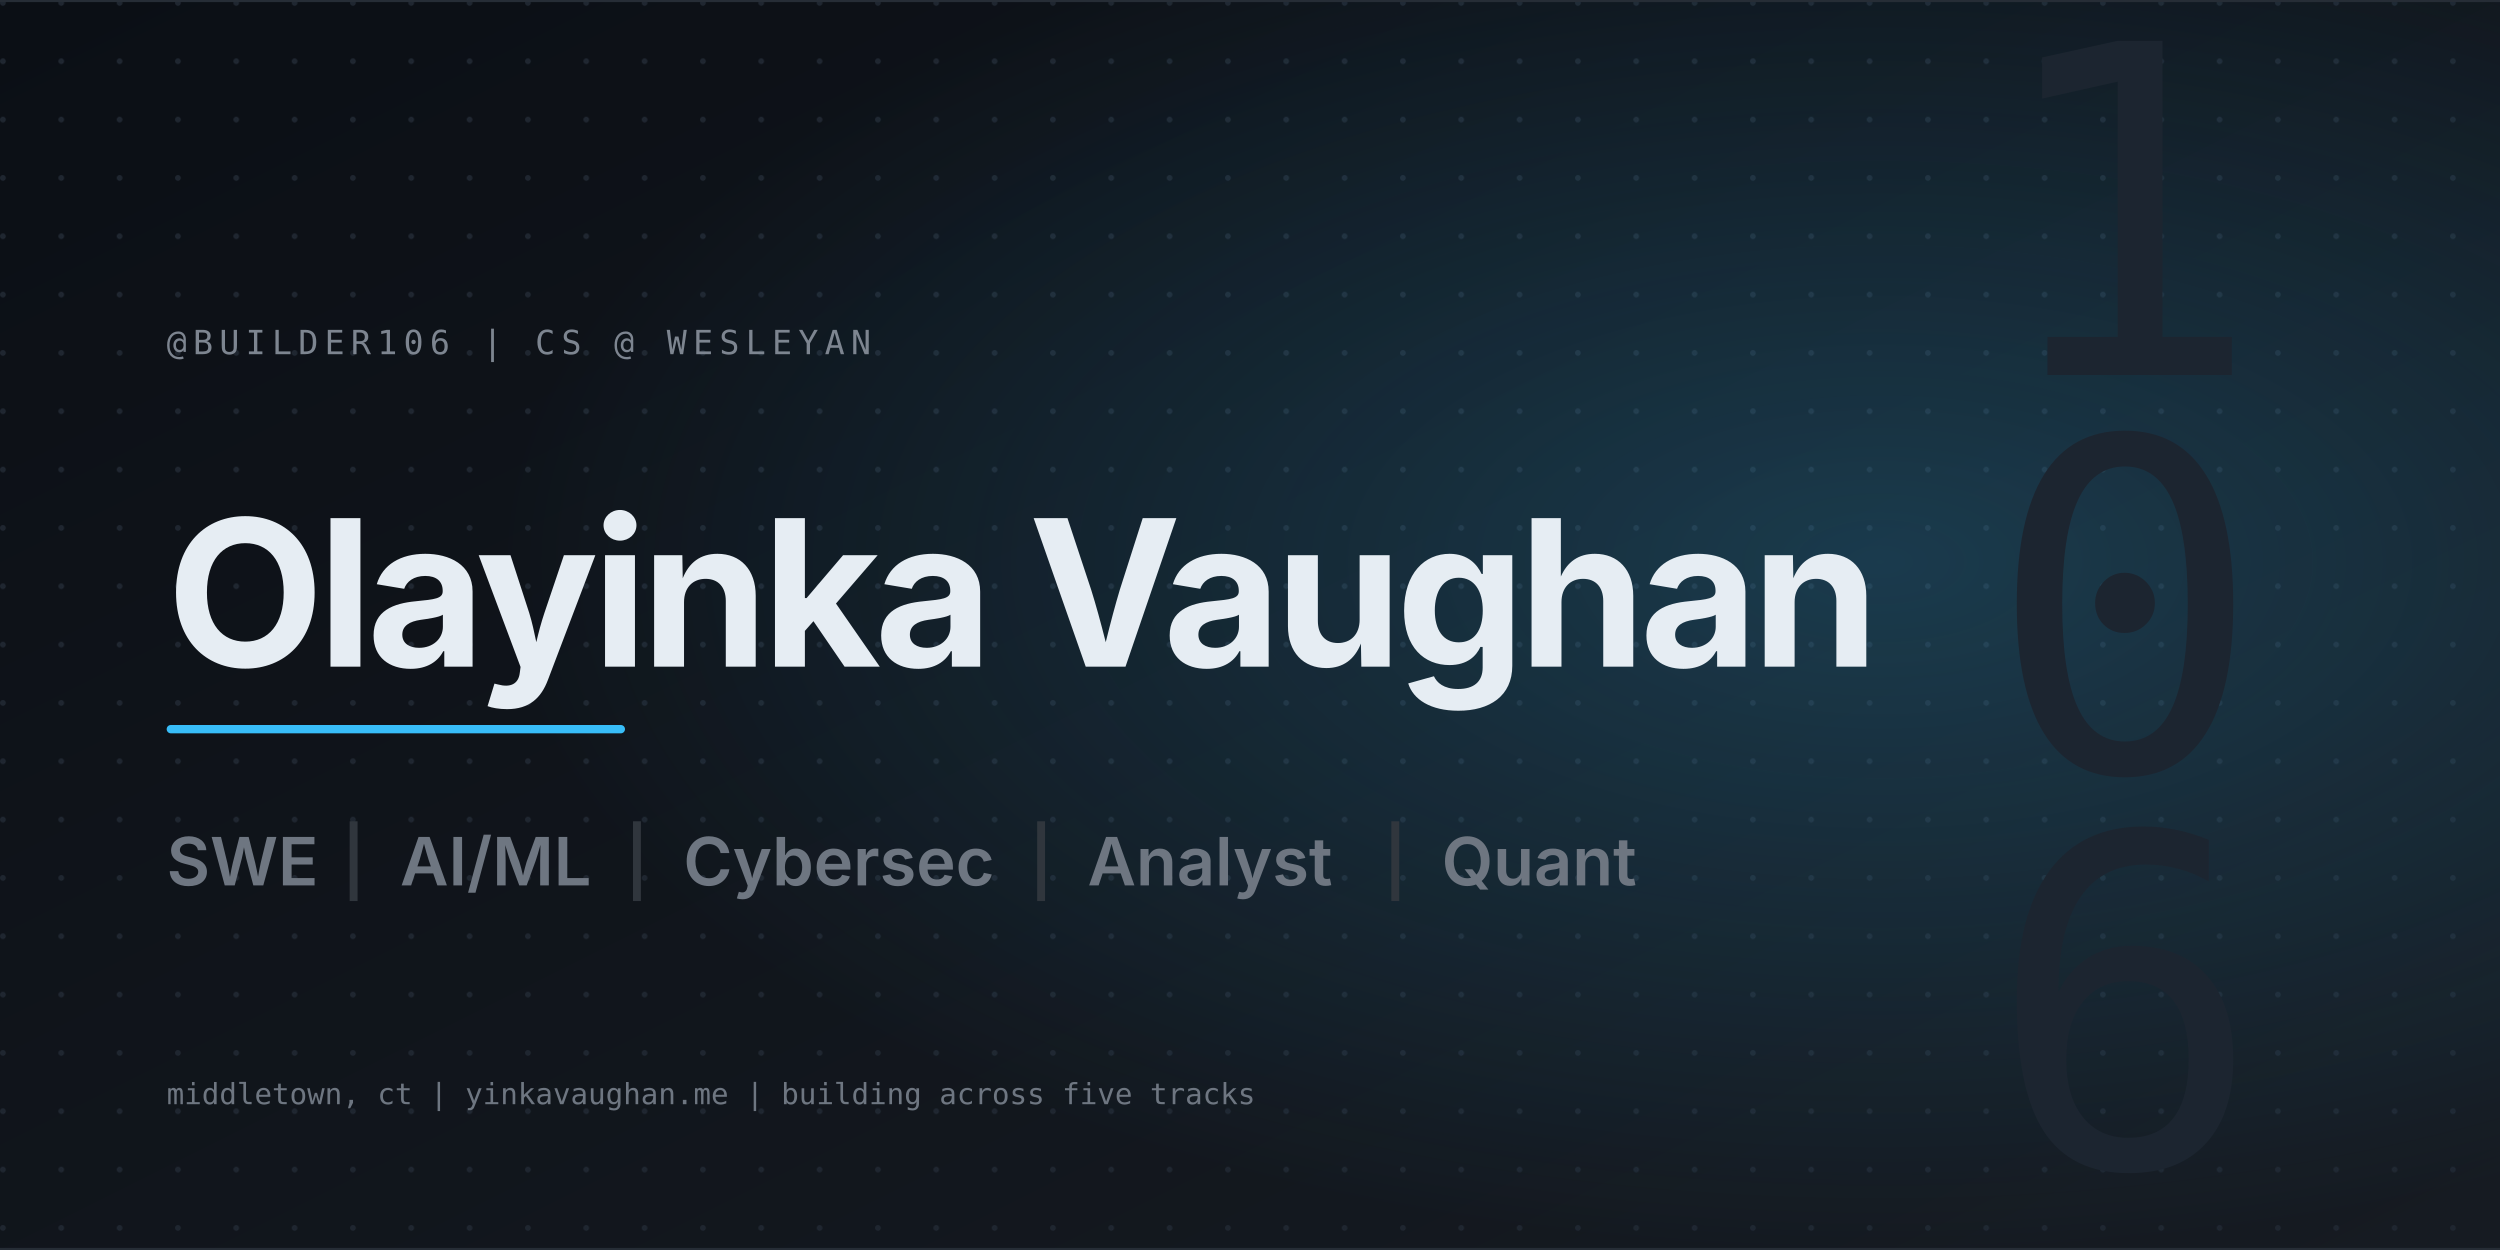
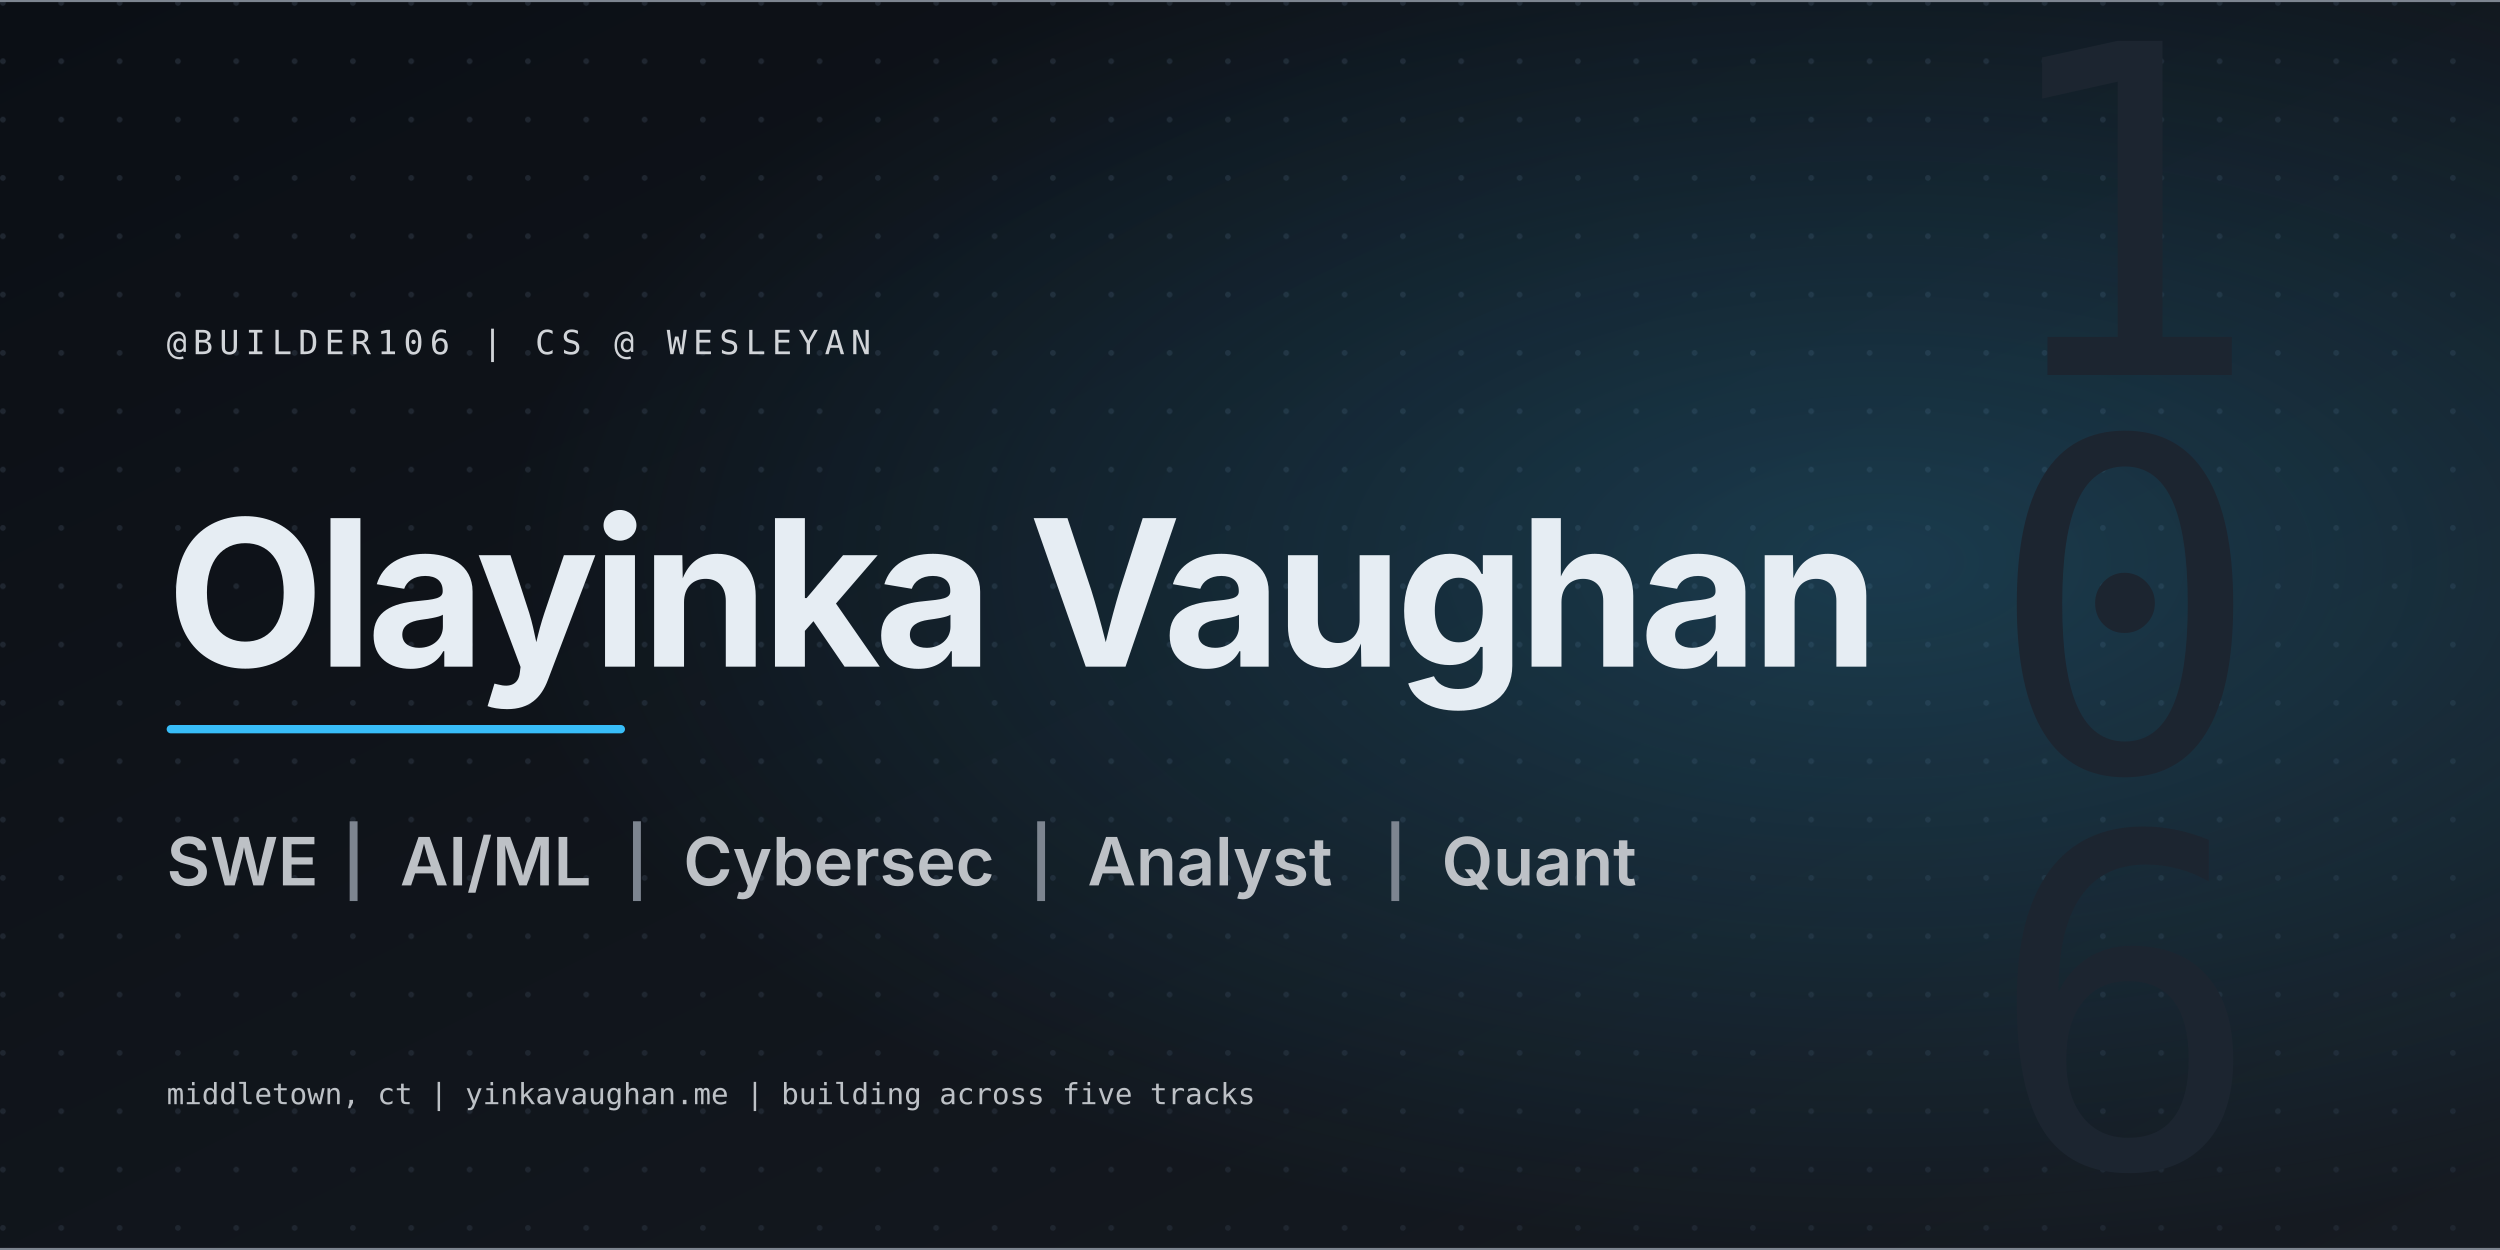
<svg xmlns="http://www.w3.org/2000/svg" width="1200" height="600" viewBox="0 0 1200 600" role="img" aria-label="Olayinka Vaughan — SWE, AI/ML, Cybersec, Analyst, Quant">
  <defs>
    <style>
      @keyframes breathe {
        0%, 100% { opacity: 0.05; }
        50%      { opacity: 0.22; }
      }
      @keyframes draw {
        0%   { width: 0px; }
        100% { width: 220px; }
      }
      @keyframes c1 {
-         0%, 17%   { fill: #38bdf8; }
-         20%, 100% { fill: #6e7681; }
+         0%, 17%   { fill: #58c8f9; }
+         20%, 100% { fill: #bdc1c6; }
      }
      @keyframes c2 {
-         0%, 17%   { fill: #6e7681; }
-         20%, 37%  { fill: #fb923c; }
-         40%, 100% { fill: #6e7681; }
+         0%, 17%   { fill: #bdc1c6; }
+         20%, 37%  { fill: #fca761; }
+         40%, 100% { fill: #bdc1c6; }
      }
      @keyframes c3 {
-         0%, 37%   { fill: #6e7681; }
-         40%, 57%  { fill: #f87171; }
-         60%, 100% { fill: #6e7681; }
+         0%, 37%   { fill: #bdc1c6; }
+         40%, 57%  { fill: #fa9f9f; }
+         60%, 100% { fill: #bdc1c6; }
      }
      @keyframes c4 {
-         0%, 57%   { fill: #6e7681; }
+         0%, 57%   { fill: #bdc1c6; }
        60%, 77%  { fill: #fbbf24; }
-         80%, 100% { fill: #6e7681; }
+         80%, 100% { fill: #bdc1c6; }
      }
      @keyframes c5 {
-         0%, 77%   { fill: #6e7681; }
+         0%, 77%   { fill: #bdc1c6; }
        80%, 97%  { fill: #4ade80; }
-         100%      { fill: #6e7681; }
+         100%      { fill: #bdc1c6; }
      }
      .breath { animation: breathe 9s ease-in-out infinite; }
      .bar    { animation: draw 1.6s cubic-bezier(.2,.7,.2,1) .3s both; }
      .w1     { animation: c1 10s linear infinite; }
      .w2     { animation: c2 10s linear infinite; }
      .w3     { animation: c3 10s linear infinite; }
      .w4     { animation: c4 10s linear infinite; }
      .w5     { animation: c5 10s linear infinite; }
+       @media (prefers-reduced-motion: reduce) {
+         .breath, .bar, .w1, .w2, .w3, .w4, .w5 { animation: none; }
+         .w1 { fill: #58c8f9; }
+         .w2 { fill: #fca761; }
+         .w3 { fill: #fa9f9f; }
+         .w4 { fill: #fbbf24; }
+         .w5 { fill: #4ade80; }
+       }
    </style>
    <linearGradient id="bg" x1="0" y1="0" x2="1" y2="1">
      <stop offset="0%" stop-color="#0b0f15" />
      <stop offset="100%" stop-color="#161b22" />
    </linearGradient>
    <radialGradient id="glow" cx="0.75" cy="0.45" r="0.55">
      <stop offset="0%" stop-color="#38bdf8" />
      <stop offset="100%" stop-color="#38bdf8" stop-opacity="0" />
    </radialGradient>
    <pattern id="dots" x="0" y="0" width="28" height="28" patternUnits="userSpaceOnUse">
      <circle cx="1.4" cy="1.4" r="1.4" fill="#1f2630" />
    </pattern>
  </defs>
  <rect width="1200" height="600" fill="url(#bg)" />
  <rect width="1200" height="600" fill="url(#dots)" />
  <rect class="breath" width="1200" height="600" fill="url(#glow)" opacity="0.22" />
  <g font-family="ui-monospace, SFMono-Regular, Menlo, monospace" font-weight="200" fill="#1c2530" text-anchor="middle">
    <text x="1020" y="180" font-size="220">1</text>
    <text x="1020" y="370" font-size="220">0</text>
    <text x="1020" y="560" font-size="220">6</text>
  </g>
-   <line x1="0" y1="0.5" x2="1200" y2="0.5" stroke="#262d36" stroke-width="1" />
-   <line x1="0" y1="599.5" x2="1200" y2="599.5" stroke="#262d36" stroke-width="1" />
-   <text x="80" y="170" font-family="ui-monospace, SFMono-Regular, Menlo, monospace" font-size="16" fill="#7d8590" letter-spacing="3">@BUILDER106  |  CS @ WESLEYAN</text>
+   <line x1="0" y1="0.5" x2="1200" y2="0.5" stroke="#7d8590" stroke-width="1" />
+   <line x1="0" y1="599.5" x2="1200" y2="599.5" stroke="#7d8590" stroke-width="1" />
+   <text x="80" y="170" font-family="ui-monospace, SFMono-Regular, Menlo, monospace" font-size="16" fill="#d1d4d8" letter-spacing="3">@BUILDER106  |  CS @ WESLEYAN</text>
  <text x="80" y="320" font-family="-apple-system, BlinkMacSystemFont, 'Inter', 'Helvetica Neue', system-ui, sans-serif" font-size="98" font-weight="700" fill="#e6edf3" letter-spacing="-3">Olayinka Vaughan</text>
  <rect class="bar" x="80" y="348" width="220" height="4" rx="2" fill="#38bdf8" />
  <g font-family="-apple-system, BlinkMacSystemFont, 'Inter', 'Helvetica Neue', system-ui, sans-serif" font-size="32" font-weight="600">
-     <text class="w1" x="80" y="425" fill="#6e7681">SWE</text>
-     <text x="164" y="425" fill="#30363d">|</text>
-     <text class="w2" x="192" y="425" fill="#6e7681">AI/ML</text>
-     <text x="300" y="425" fill="#30363d">|</text>
-     <text class="w3" x="328" y="425" fill="#6e7681">Cybersec</text>
-     <text x="494" y="425" fill="#30363d">|</text>
-     <text class="w4" x="522" y="425" fill="#6e7681">Analyst</text>
-     <text x="664" y="425" fill="#30363d">|</text>
-     <text class="w5" x="692" y="425" fill="#6e7681">Quant</text>
+     <text class="w1" x="80" y="425" fill="#bdc1c6">SWE</text>
+     <text x="164" y="425" fill="#7d8590">|</text>
+     <text class="w2" x="192" y="425" fill="#bdc1c6">AI/ML</text>
+     <text x="300" y="425" fill="#7d8590">|</text>
+     <text class="w3" x="328" y="425" fill="#bdc1c6">Cybersec</text>
+     <text x="494" y="425" fill="#7d8590">|</text>
+     <text class="w4" x="522" y="425" fill="#bdc1c6">Analyst</text>
+     <text x="664" y="425" fill="#7d8590">|</text>
+     <text class="w5" x="692" y="425" fill="#bdc1c6">Quant</text>
  </g>
-   <text x="80" y="530" font-family="ui-monospace, SFMono-Regular, Menlo, monospace" font-size="14" fill="#6e7681">middletown, ct  |  yinkavaughan.me  |  building across five tracks</text>
+   <text x="80" y="530" font-family="ui-monospace, SFMono-Regular, Menlo, monospace" font-size="14" fill="#bdc1c6">middletown, ct  |  yinkavaughan.me  |  building across five tracks</text>
</svg>
